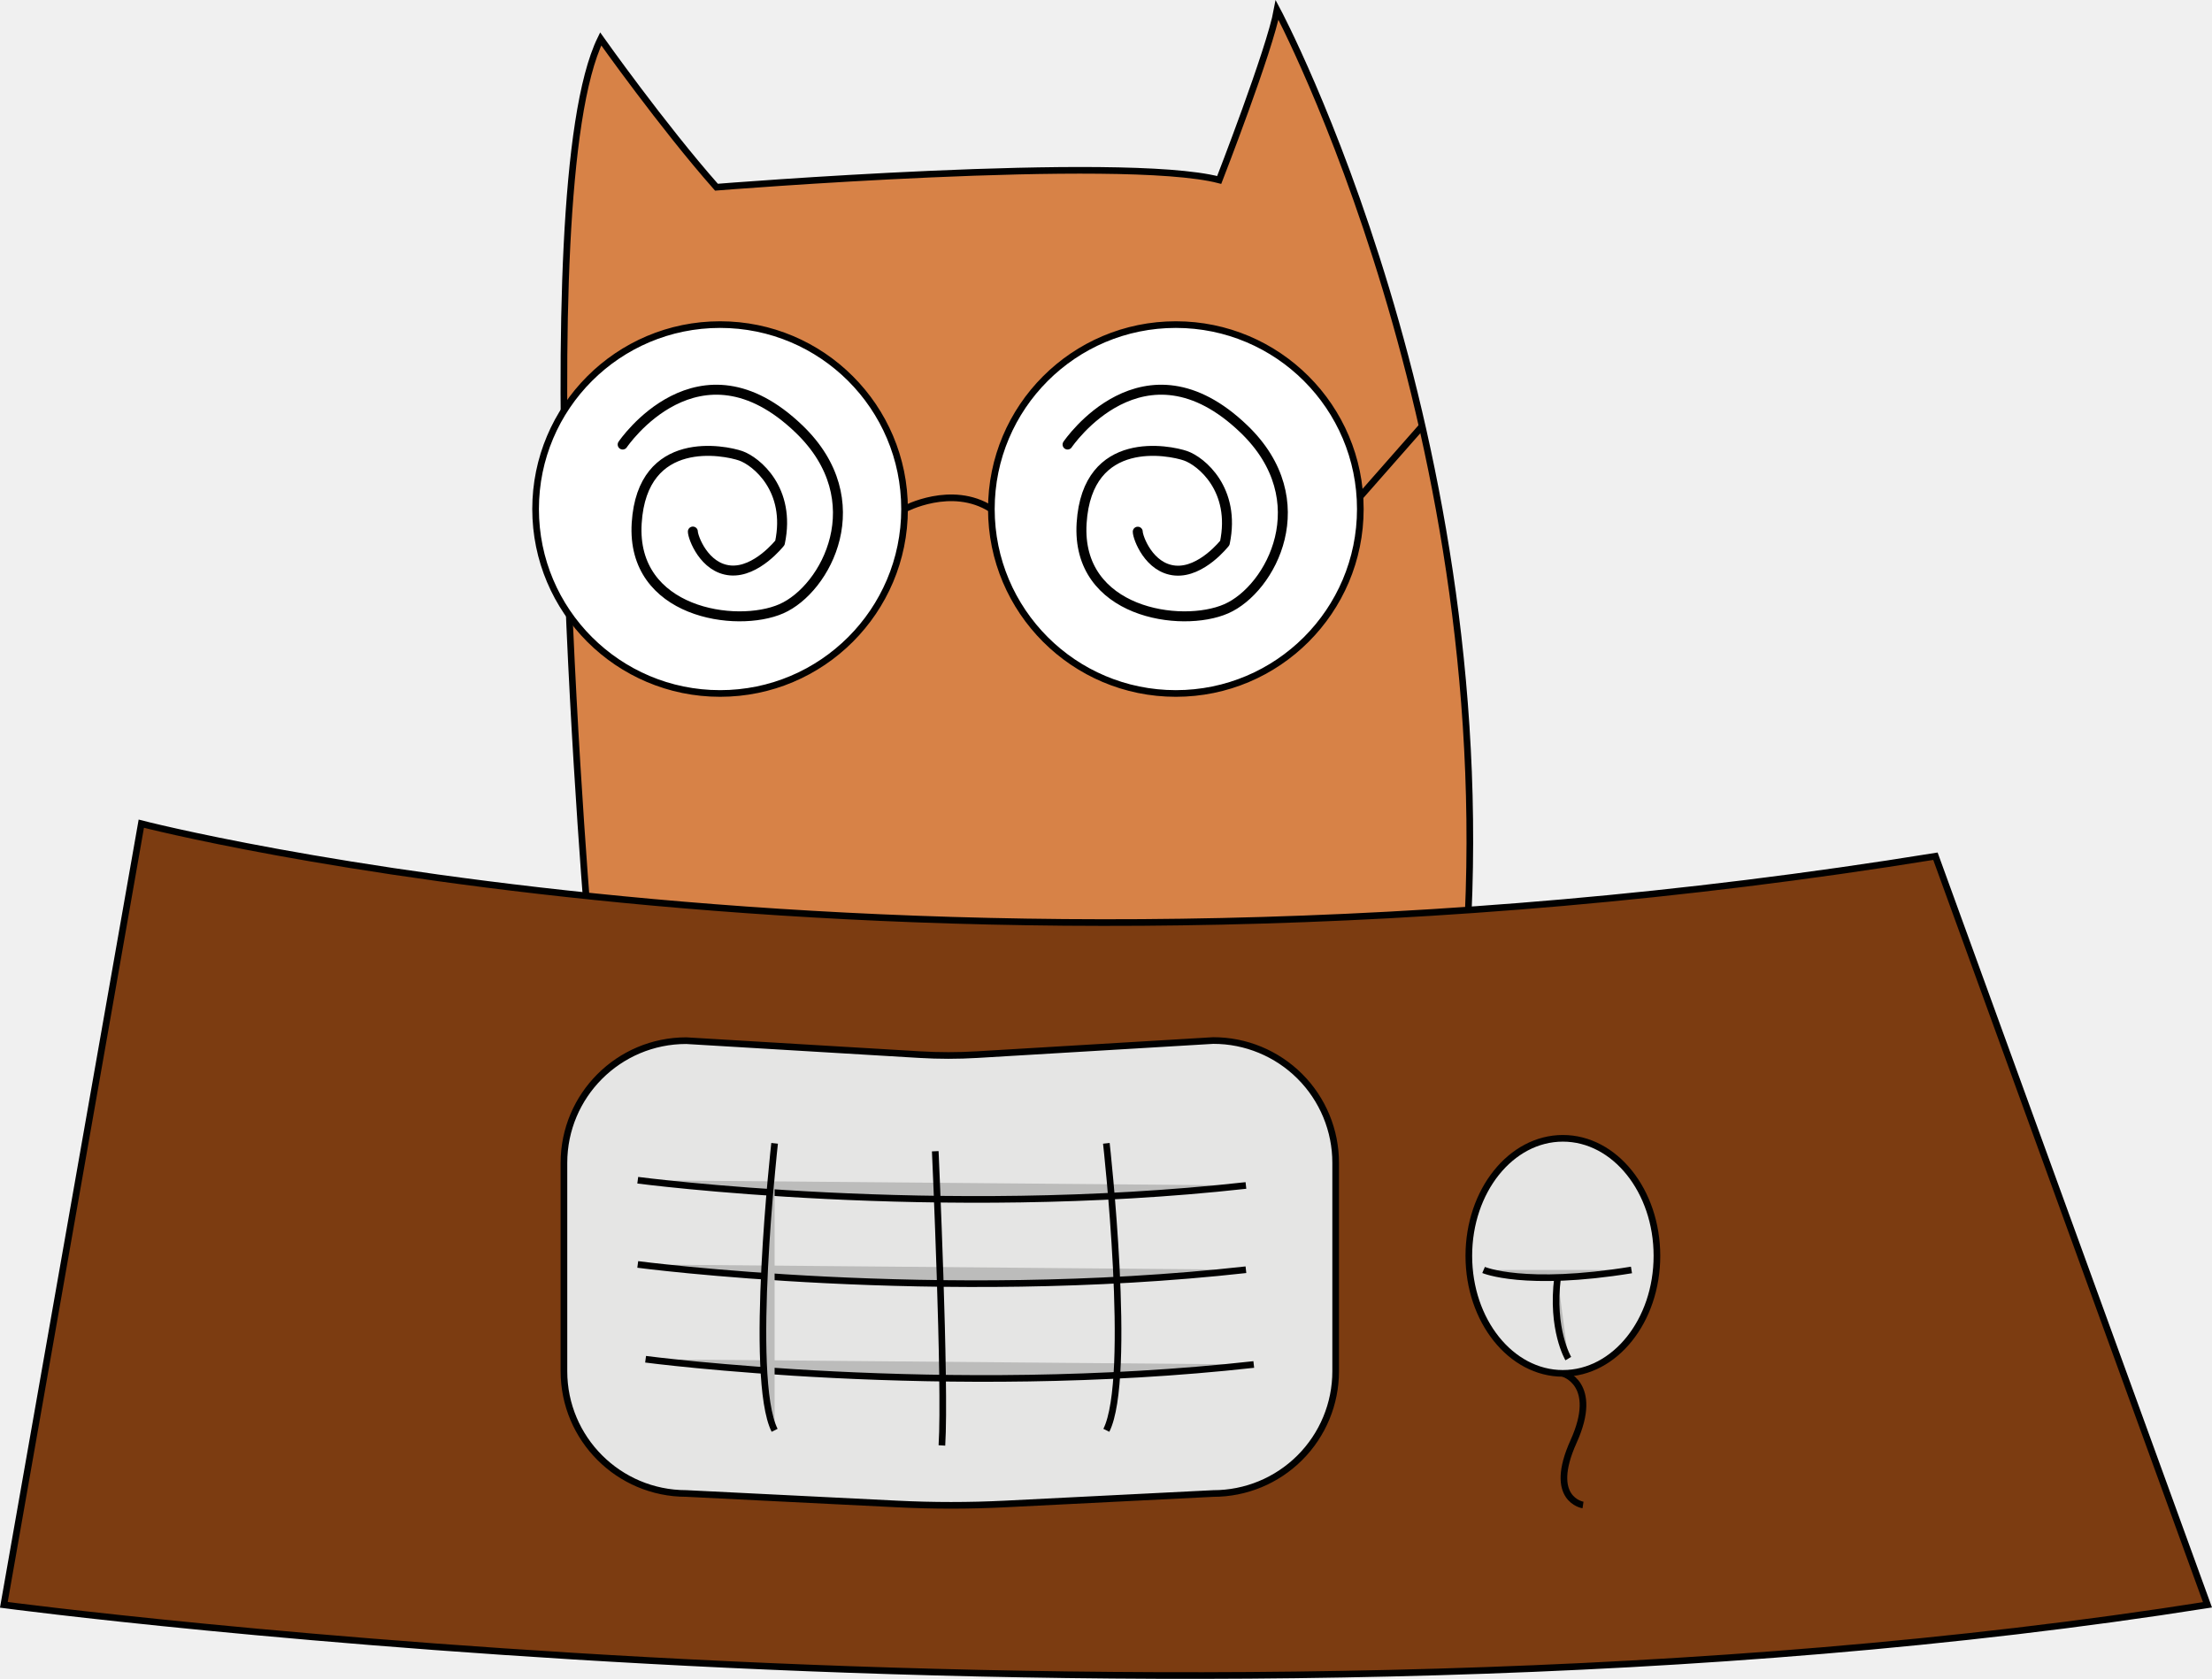
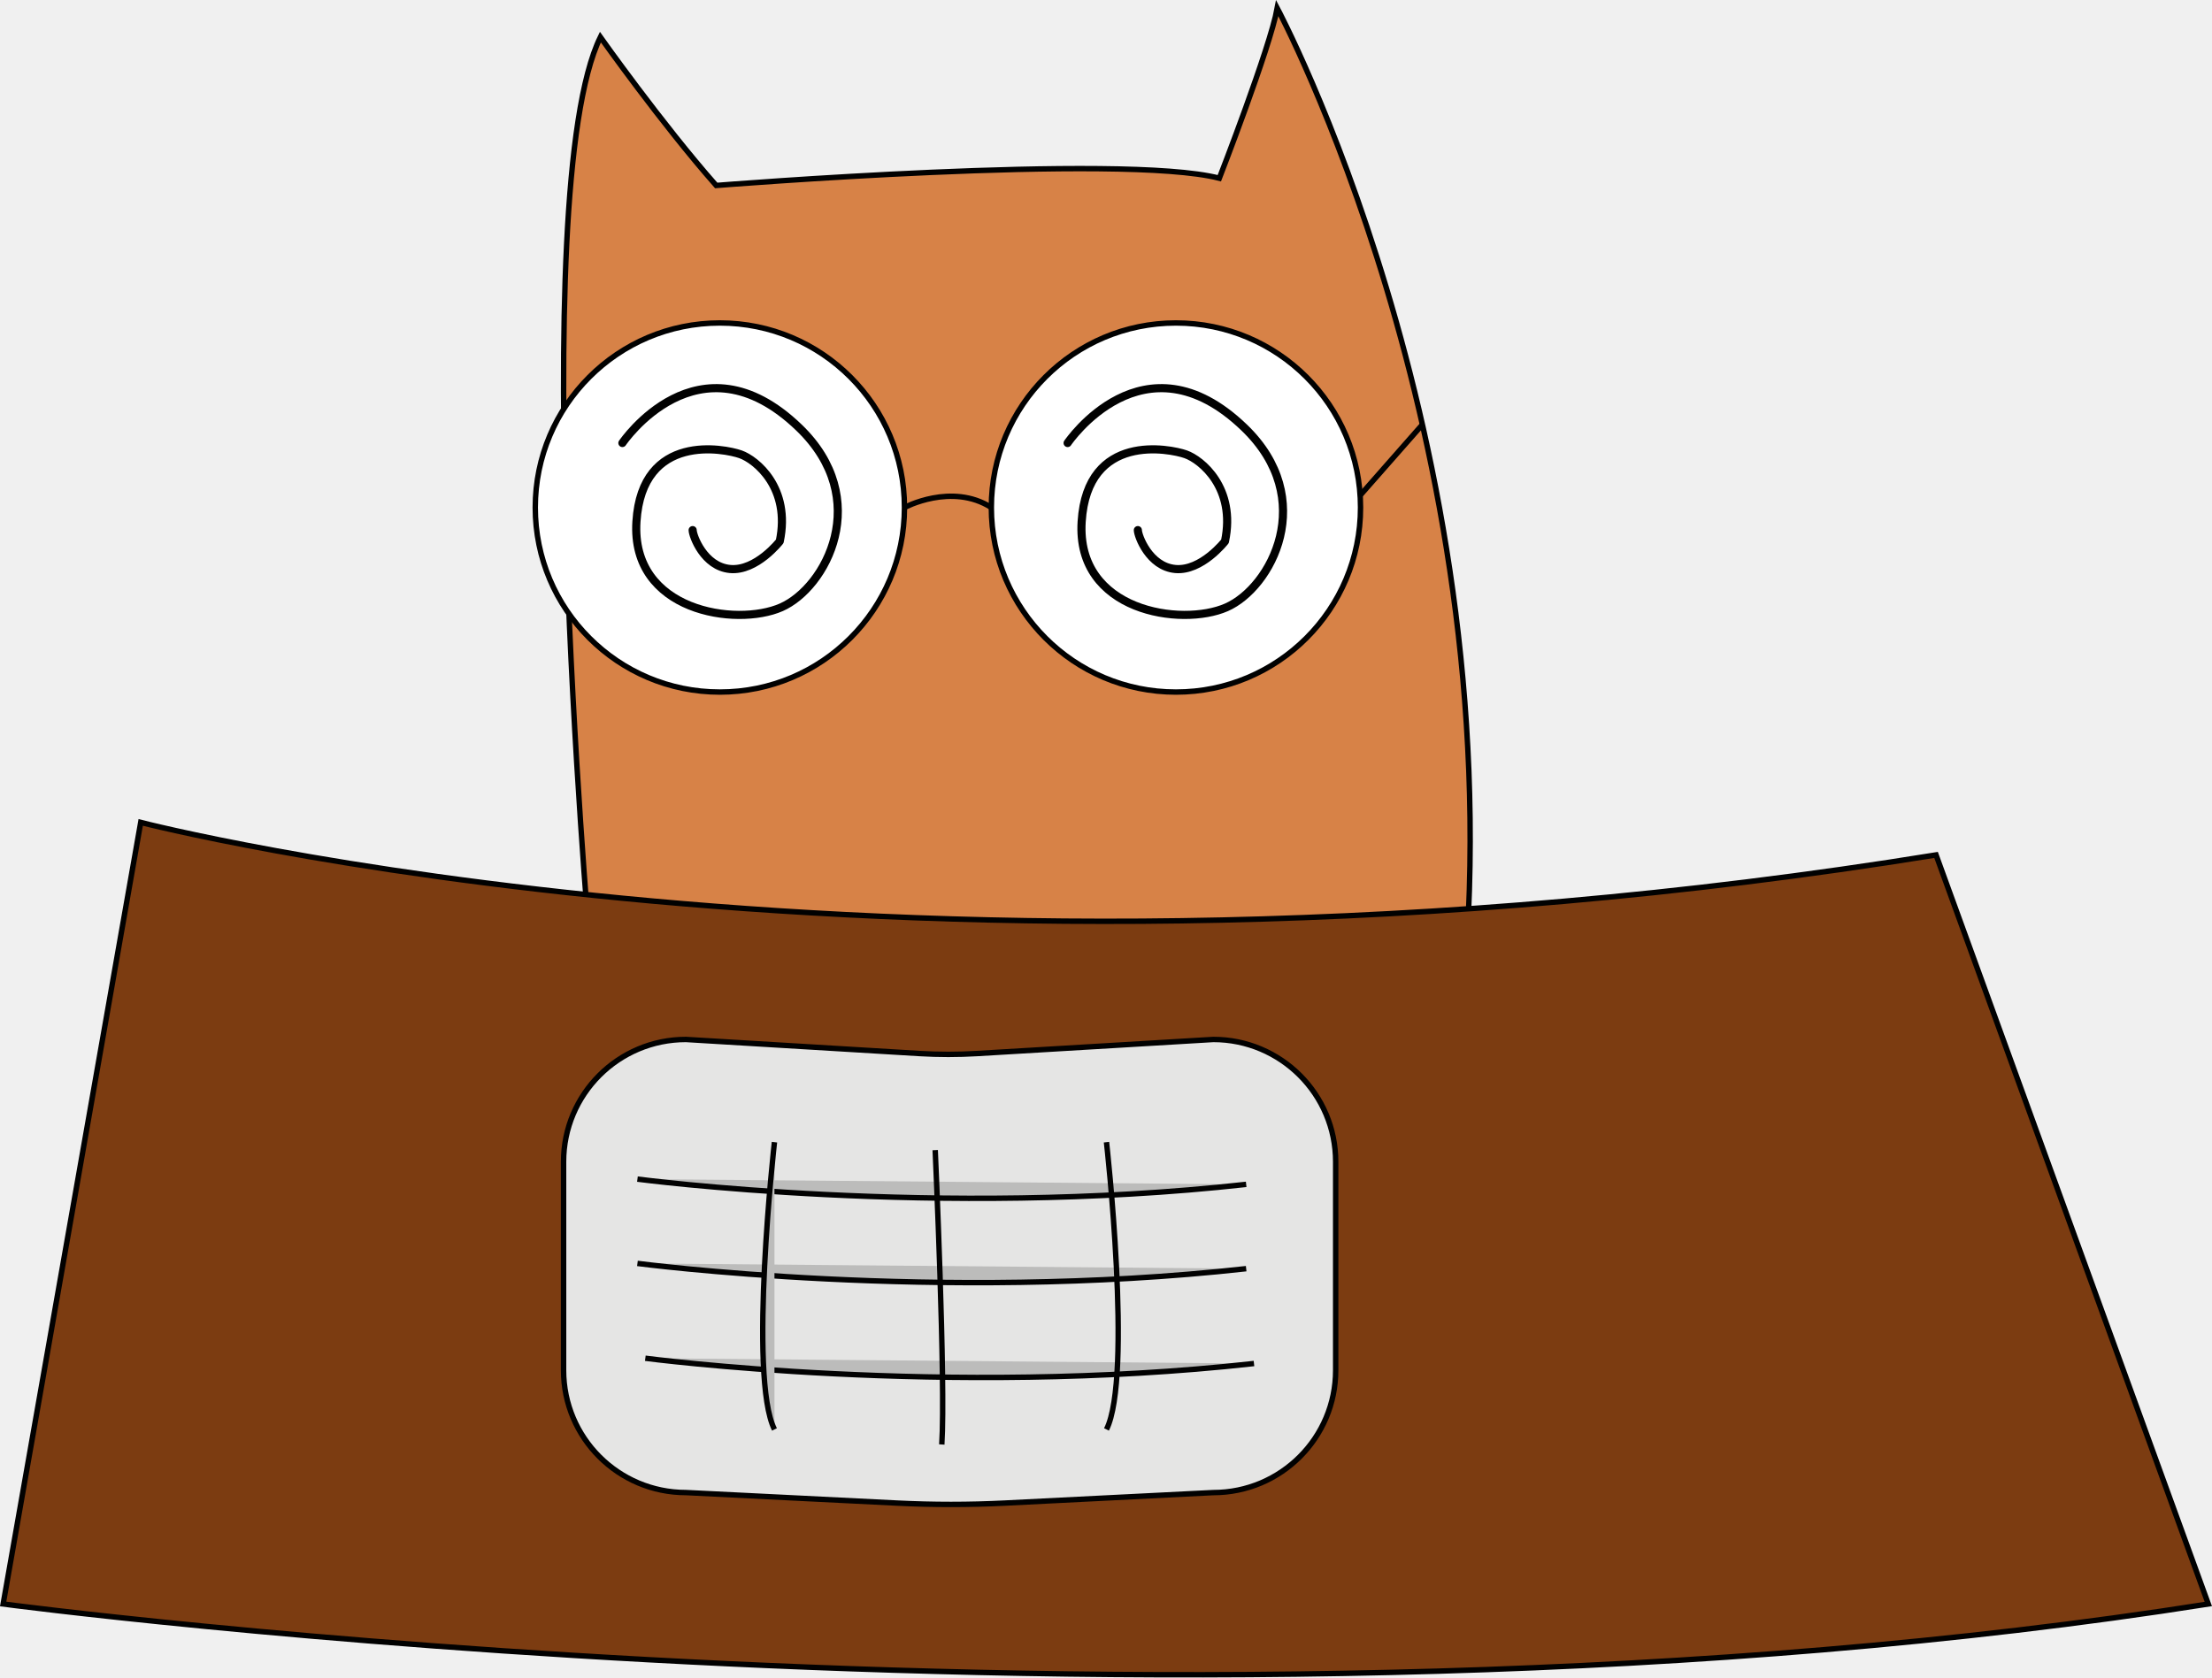
- <svg xmlns="http://www.w3.org/2000/svg" id="Layer_1" data-name="Layer 1" viewBox="0 0 665.59 505.27">
+ <svg xmlns="http://www.w3.org/2000/svg" id="Layer_1" data-name="Layer 1" viewBox="0 0 816.04 619.01">
  <defs>
    <style>.cls-1{fill:#d78247;}.cls-1,.cls-2,.cls-3,.cls-4,.cls-5,.cls-6,.cls-7{stroke:#010101;}.cls-1,.cls-2,.cls-3,.cls-4,.cls-5,.cls-6{stroke-miterlimit:10;stroke-width:2px;}.cls-2{fill:#7c3c11;}.cls-3{fill:#e5e5e4;}.cls-4{fill:#bcbcbb;}.cls-5,.cls-7{fill:none;}.cls-6{fill:#fff;}.cls-7{stroke-linecap:round;stroke-linejoin:round;stroke-width:3px;}</style>
  </defs>
-   <path class="cls-1" d="M191.58,294.41S172,69.12,194.85,22.31c0,0,18.5,26.13,34.83,44.63,0,0,121.9-9.8,151.28-2.18,0,0,15.24-39.18,17.42-51.15,0,0,68.57,128.43,56.59,287.33" transform="translate(-14.1 -10.6)" />
-   <path class="cls-2" d="M15.26,493.59s359.65,47.89,663.07,0l-81.86-225.3C287.36,318.36,56.62,258.5,56.62,258.5Z" transform="translate(-14.1 -10.6)" />
-   <path class="cls-3" d="M379.17,460.09l-62.67,3.15q-16.22.81-32.46,0l-63.45-3.16a36.8,36.8,0,0,1-36.8-36.79V360.59a36.8,36.8,0,0,1,36.8-36.79L290.81,328a145.38,145.38,0,0,0,17.34,0l71-4.24A36.79,36.79,0,0,1,416,360.59V423.3A36.79,36.79,0,0,1,379.17,460.09Z" transform="translate(-14.1 -10.6)" />
-   <path class="cls-4" d="M206,365.8s90.33,11.88,183,1.58" transform="translate(-14.1 -10.6)" />
-   <path class="cls-4" d="M206,391.15s90.33,11.89,183,1.59" transform="translate(-14.1 -10.6)" />
-   <path class="cls-4" d="M208.36,419.68s90.33,11.89,183,1.58" transform="translate(-14.1 -10.6)" />
-   <path class="cls-4" d="M247.18,354.7s-7.92,70.53,0,86.37" transform="translate(-14.1 -10.6)" />
-   <path class="cls-5" d="M347,354.7s7.93,70.53,0,86.37" transform="translate(-14.1 -10.6)" />
-   <path class="cls-5" d="M295.52,357.08s3.17,70.11,2,88.54" transform="translate(-14.1 -10.6)" />
-   <ellipse class="cls-3" cx="470.27" cy="377.96" rx="28.3" ry="35.37" />
-   <path class="cls-4" d="M460.51,392.81s12.2,5.25,44.5,0" transform="translate(-14.1 -10.6)" />
-   <path class="cls-4" d="M486,419.49s-5.22-8.79-3.22-24.41" transform="translate(-14.1 -10.6)" />
-   <path class="cls-5" d="M484.36,423.93s11.14,3,3.23,20.5,2.84,19.12,2.84,19.12" transform="translate(-14.1 -10.6)" />
-   <circle class="cls-6" cx="216.67" cy="153.2" r="55.51" />
-   <circle class="cls-6" cx="353.81" cy="153.2" r="55.51" />
-   <line class="cls-5" x1="409.19" y1="149.55" x2="427.93" y2="128.24" />
-   <path class="cls-5" d="M286.27,163.81s14.15-7.62,26.12,0" transform="translate(-14.1 -10.6)" />
-   <path class="cls-7" d="M201.46,144.39s22.81-33.8,53.1-4.65c22.32,21.48,8.16,48.16-5.36,54.08s-45.21,1.27-43.52-25.77,26.57-21.91,31.27-20.28,15.21,10.14,11.83,26.19c0,0-7.05,9-14.93,8.32s-11.27-10-11.27-11.7" transform="translate(-14.1 -10.6)" />
-   <path class="cls-7" d="M335.33,144.39s22.81-33.8,53.1-4.65c22.32,21.48,8.16,48.16-5.36,54.08s-45.2,1.27-43.51-25.77,26.56-21.91,31.26-20.28S386,157.91,382.65,174c0,0-7,9-14.93,8.32s-11.27-10-11.27-11.7" transform="translate(-14.1 -10.6)" />
+   <path class="cls-1" d="M238.88,357.05s-24-276.42,4-333.84c0,0,22.7,32.05,42.73,54.75,0,0,149.56-12,185.61-2.67,0,0,18.7-48.08,21.37-62.76,0,0,84.13,157.57,69.44,352.53" transform="translate(-21.39 -9.52)" />
+   <path class="cls-2" d="M22.55,601.42s441.25,58.75,813.52,0L735.63,325C356.39,386.42,73.3,313,73.3,313Z" transform="translate(-21.39 -9.52)" />
+   <path class="cls-3" d="M469,560.31l-76.88,3.87q-19.9,1-39.83,0l-77.85-3.88a45.14,45.14,0,0,1-45.14-45.14V438.24a45.14,45.14,0,0,1,45.14-45.14l86.16,5.19a177.58,177.58,0,0,0,21.27,0L469,393.1a45.14,45.14,0,0,1,45.14,45.14v76.93A45.14,45.14,0,0,1,469,560.31Z" transform="translate(-21.39 -9.52)" />
+   <path class="cls-4" d="M256.55,444.63s110.82,14.58,224.57,1.94" transform="translate(-21.39 -9.52)" />
+   <path class="cls-4" d="M256.55,475.74s110.82,14.58,224.57,1.94" transform="translate(-21.39 -9.52)" />
+   <path class="cls-4" d="M259.46,510.73S370.29,525.32,484,512.68" transform="translate(-21.39 -9.52)" />
+   <path class="cls-4" d="M307.1,431s-9.72,86.52,0,106" transform="translate(-21.39 -9.52)" />
+   <path class="cls-5" d="M429.59,431s9.73,86.52,0,106" transform="translate(-21.39 -9.52)" />
+   <path class="cls-5" d="M366.4,433.93s3.89,86,2.43,108.63" transform="translate(-21.39 -9.52)" />
+   <circle class="cls-6" cx="265.57" cy="187.28" r="68.1" />
+   <circle class="cls-6" cx="433.82" cy="187.28" r="68.1" />
+   <line class="cls-5" x1="501.77" y1="182.8" x2="524.76" y2="156.66" />
+   <path class="cls-5" d="M355.06,196.8s17.36-9.34,32.05,0" transform="translate(-21.39 -9.52)" />
+   <path class="cls-7" d="M251,173s28-41.47,65.15-5.7c27.38,26.35,10,59.09-6.58,66.35s-55.46,1.55-53.39-31.62,32.6-26.89,38.36-24.88,18.66,12.44,14.51,32.13c0,0-8.64,11.09-18.31,10.21s-13.82-12.28-13.82-14.35" transform="translate(-21.39 -9.52)" />
+   <path class="cls-7" d="M415.25,173s28-41.47,65.15-5.7c27.38,26.35,10,59.09-6.58,66.35s-55.46,1.55-53.39-31.62,32.6-26.89,38.36-24.88,18.66,12.44,14.51,32.13c0,0-8.64,11.09-18.31,10.21s-13.83-12.28-13.83-14.35" transform="translate(-21.39 -9.52)" />
</svg>
